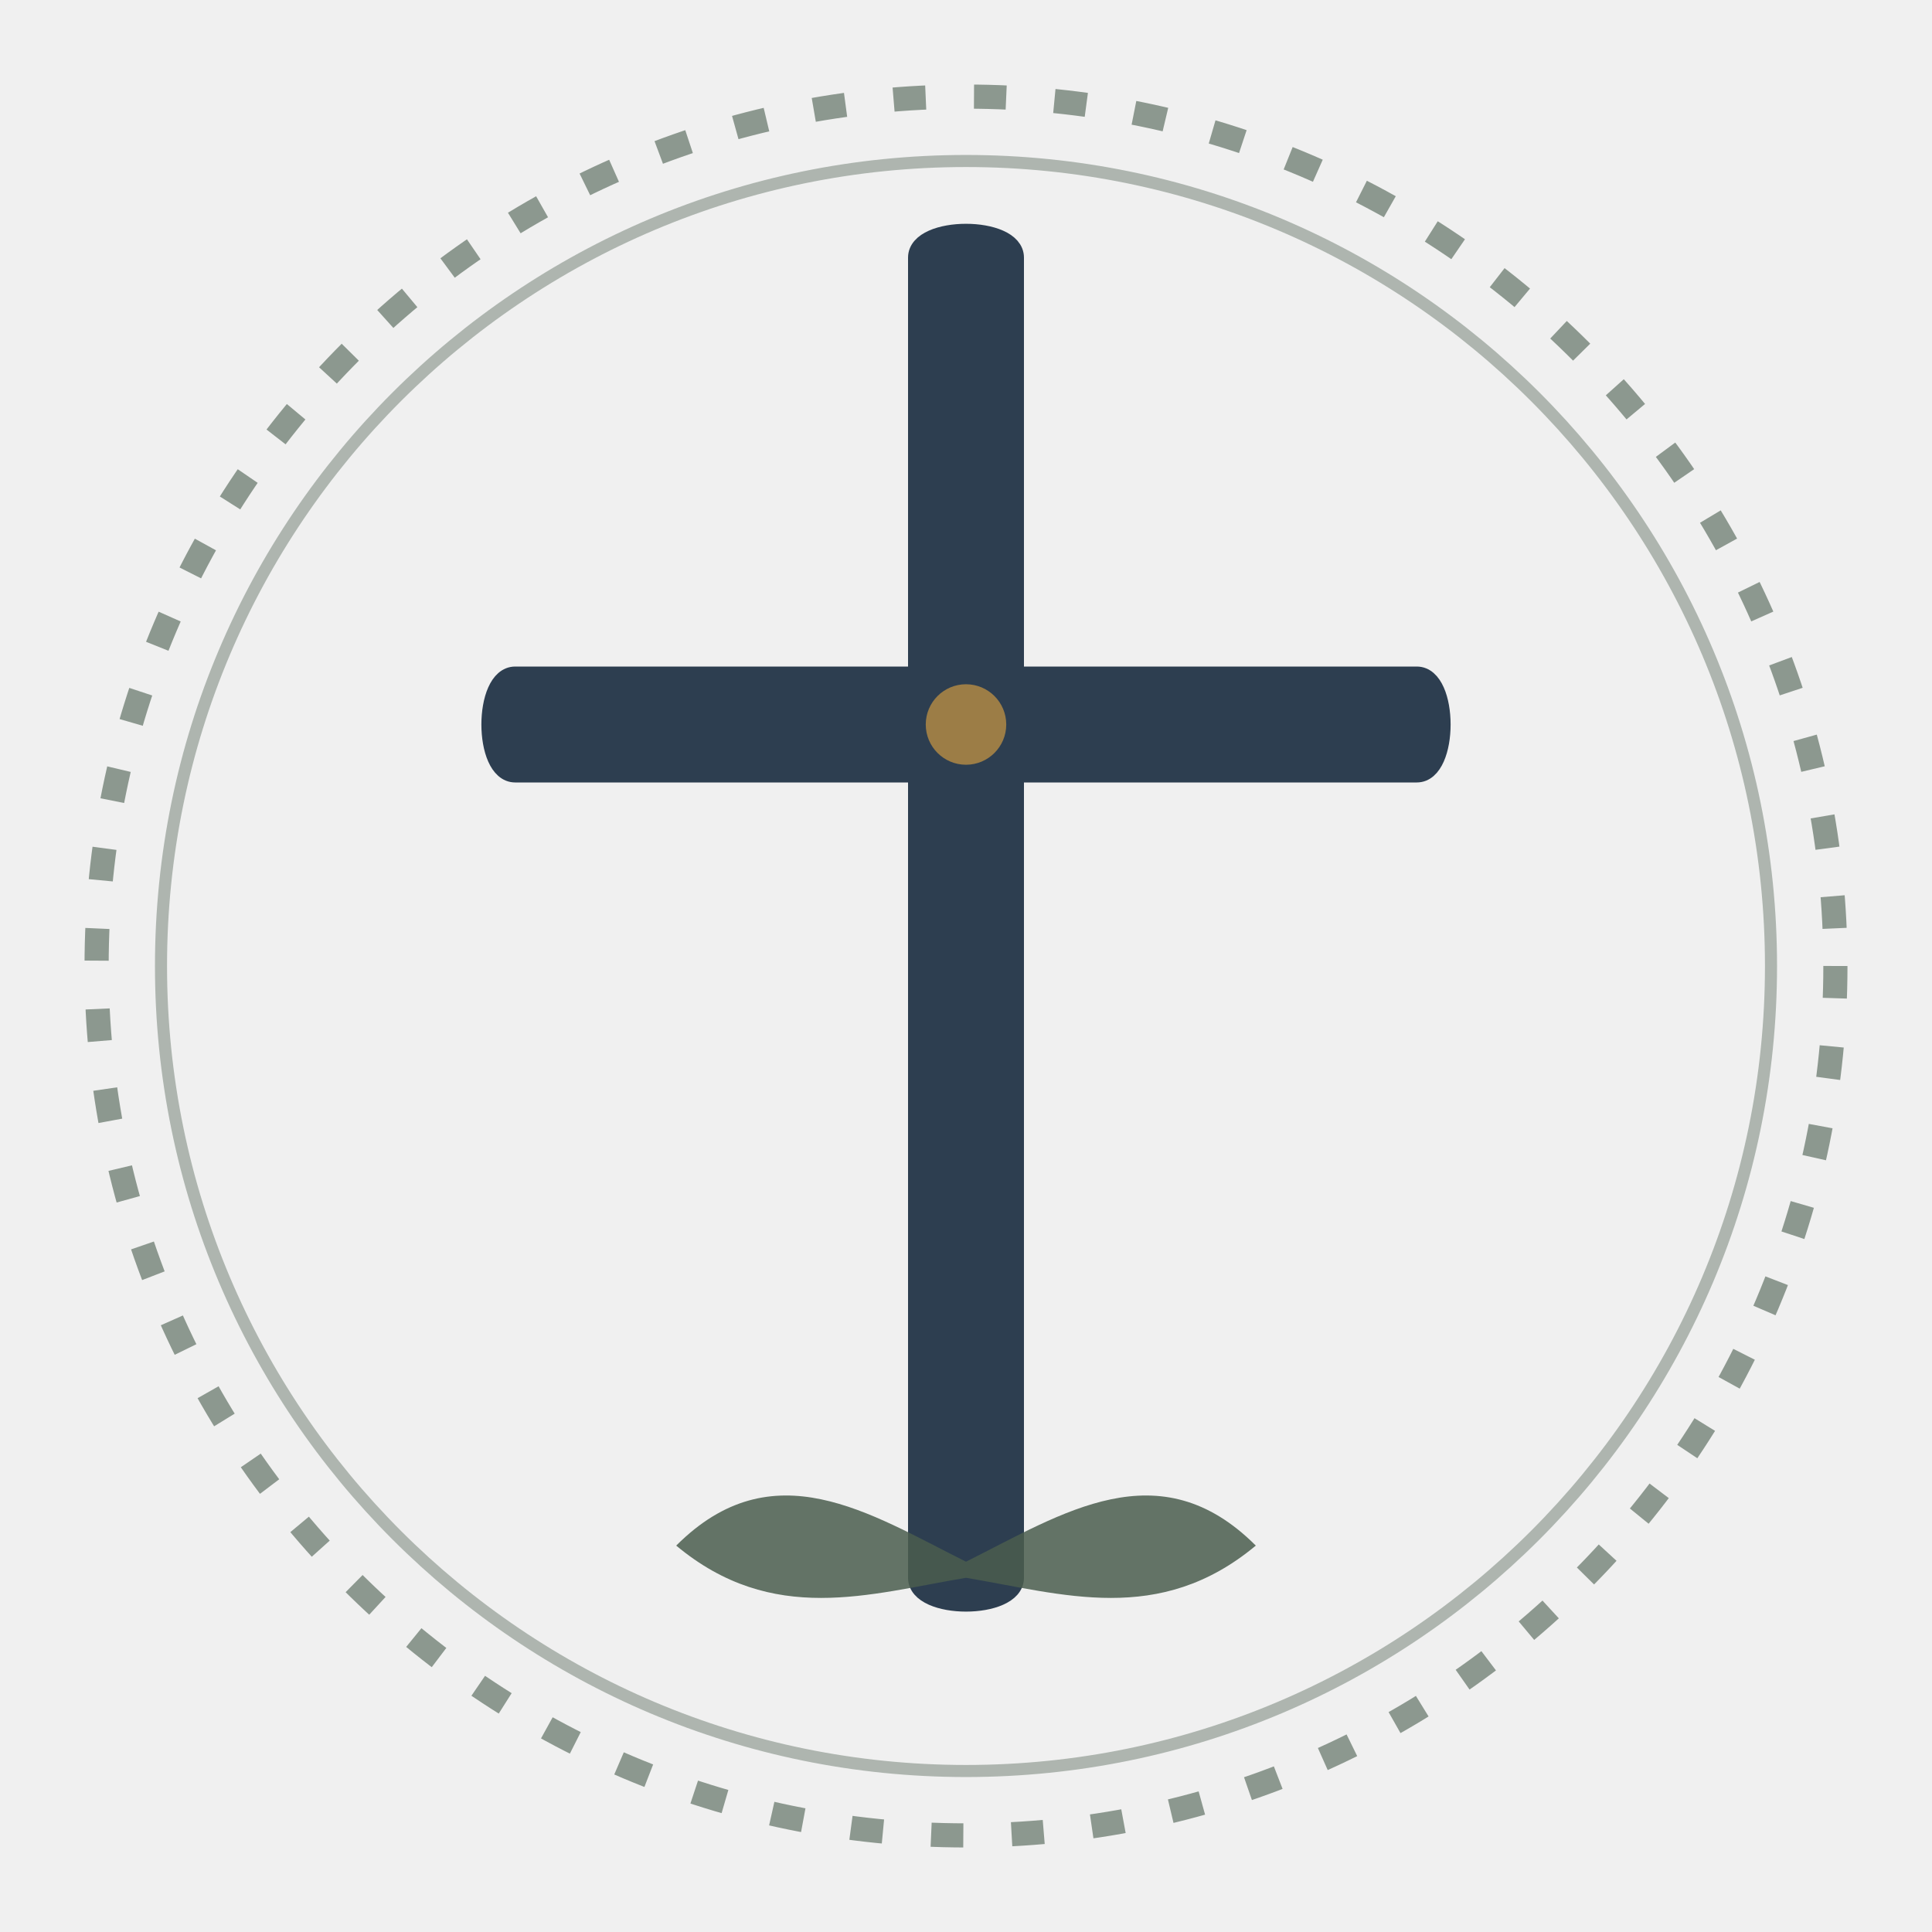
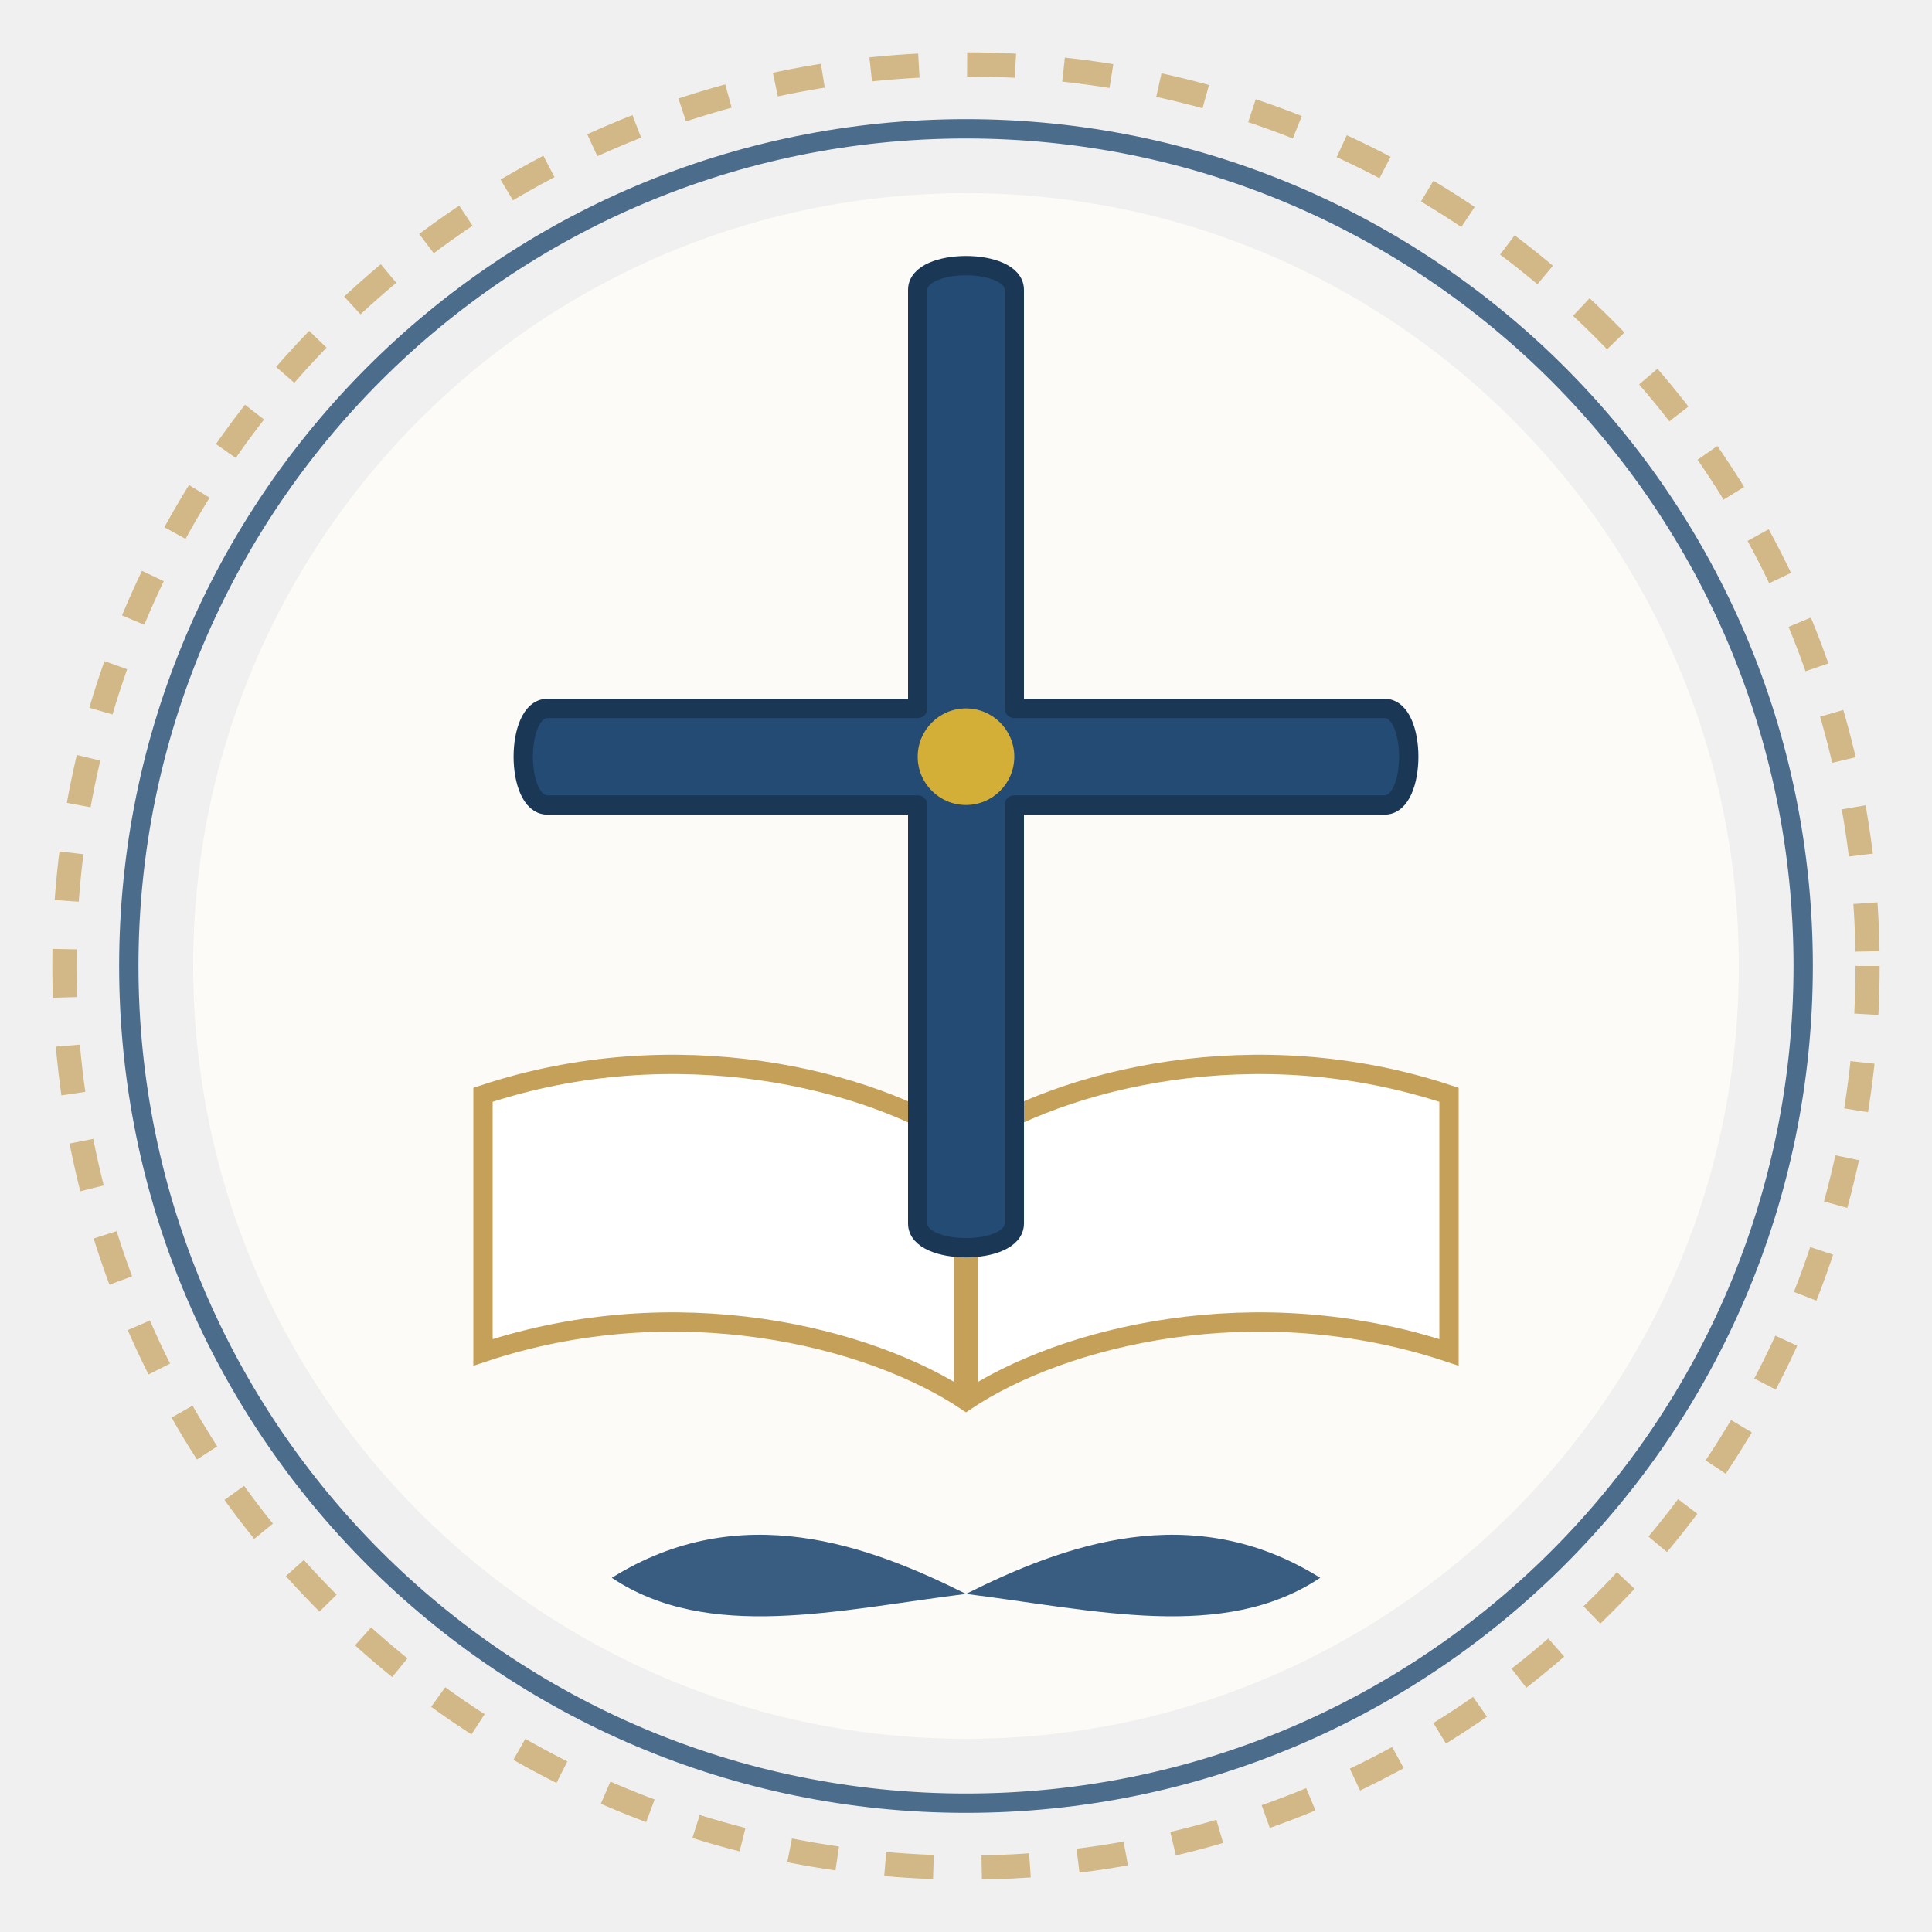
<svg xmlns="http://www.w3.org/2000/svg" viewBox="0 0 120 120" width="120" height="120" fill="none">
-   <circle cx="60" cy="60" r="54" stroke="#4A5D4E" stroke-width="1.5" stroke-dasharray="2 3" opacity="0.6" />
-   <circle cx="60" cy="60" r="50" stroke="#4A5D4E" stroke-width="0.75" opacity="0.4" />
-   <path d="M57 16 C57 14 63 14 63 16 L63 42 L88 42 C90 42 90 48 88 48 L63 48 L63 98 C63 100 57 100 57 98 L57 48 L32 48 C30 48 30 42 32 42 L57 42 Z" fill="#2D3E50" stroke="#2D3E50" stroke-width="1.2" stroke-linejoin="round" />
-   <path d="M42 96 C48 90 54 94 60 97 C66 94 72 90 78 96 C72 101 66 99 60 98 C54 99 48 101 42 96 Z" fill="#4A5D4E" opacity="0.85" />
-   <circle cx="60" cy="45" r="2.5" fill="#9C7D46" />
+   <circle cx="60" cy="60" r="56" stroke="#C5A059" stroke-width="1.5" stroke-dasharray="3 3" opacity="0.7" />
+   <circle cx="60" cy="60" r="52" stroke="#234B73" stroke-width="1.2" opacity="0.8" />
+   <circle cx="60" cy="60" r="48" fill="#FDFBF7" />
+   <path d="M30 84 C42 80 54 83 60 87 C66 83 78 80 90 84 L90 68 C78 64 66 67 60 71 C54 67 42 64 30 68 Z" fill="#FFFFFF" stroke="#C5A059" stroke-width="1.2" />
+   <line x1="60" y1="71" x2="60" y2="87" stroke="#C5A059" stroke-width="1.5" />
+   <path d="M57 18 C57 16 63 16 63 18 L63 44 L86 44 C88 44 88 50 86 50 L63 50 L63 76 C63 78 57 78 57 76 L57 50 L34 50 C32 50 32 44 34 44 L57 44 Z" fill="#234B73" stroke="#1A3856" stroke-width="1.2" stroke-linejoin="round" />
+   <circle cx="60" cy="47" r="3" fill="#D4AF37" />
+   <path d="M38 98 C46 93 54 96 60 99 C66 96 74 93 82 98 C76 102 68 100 60 99 C52 100 44 102 38 98 Z" fill="#234B73" opacity="0.9" />
</svg>
